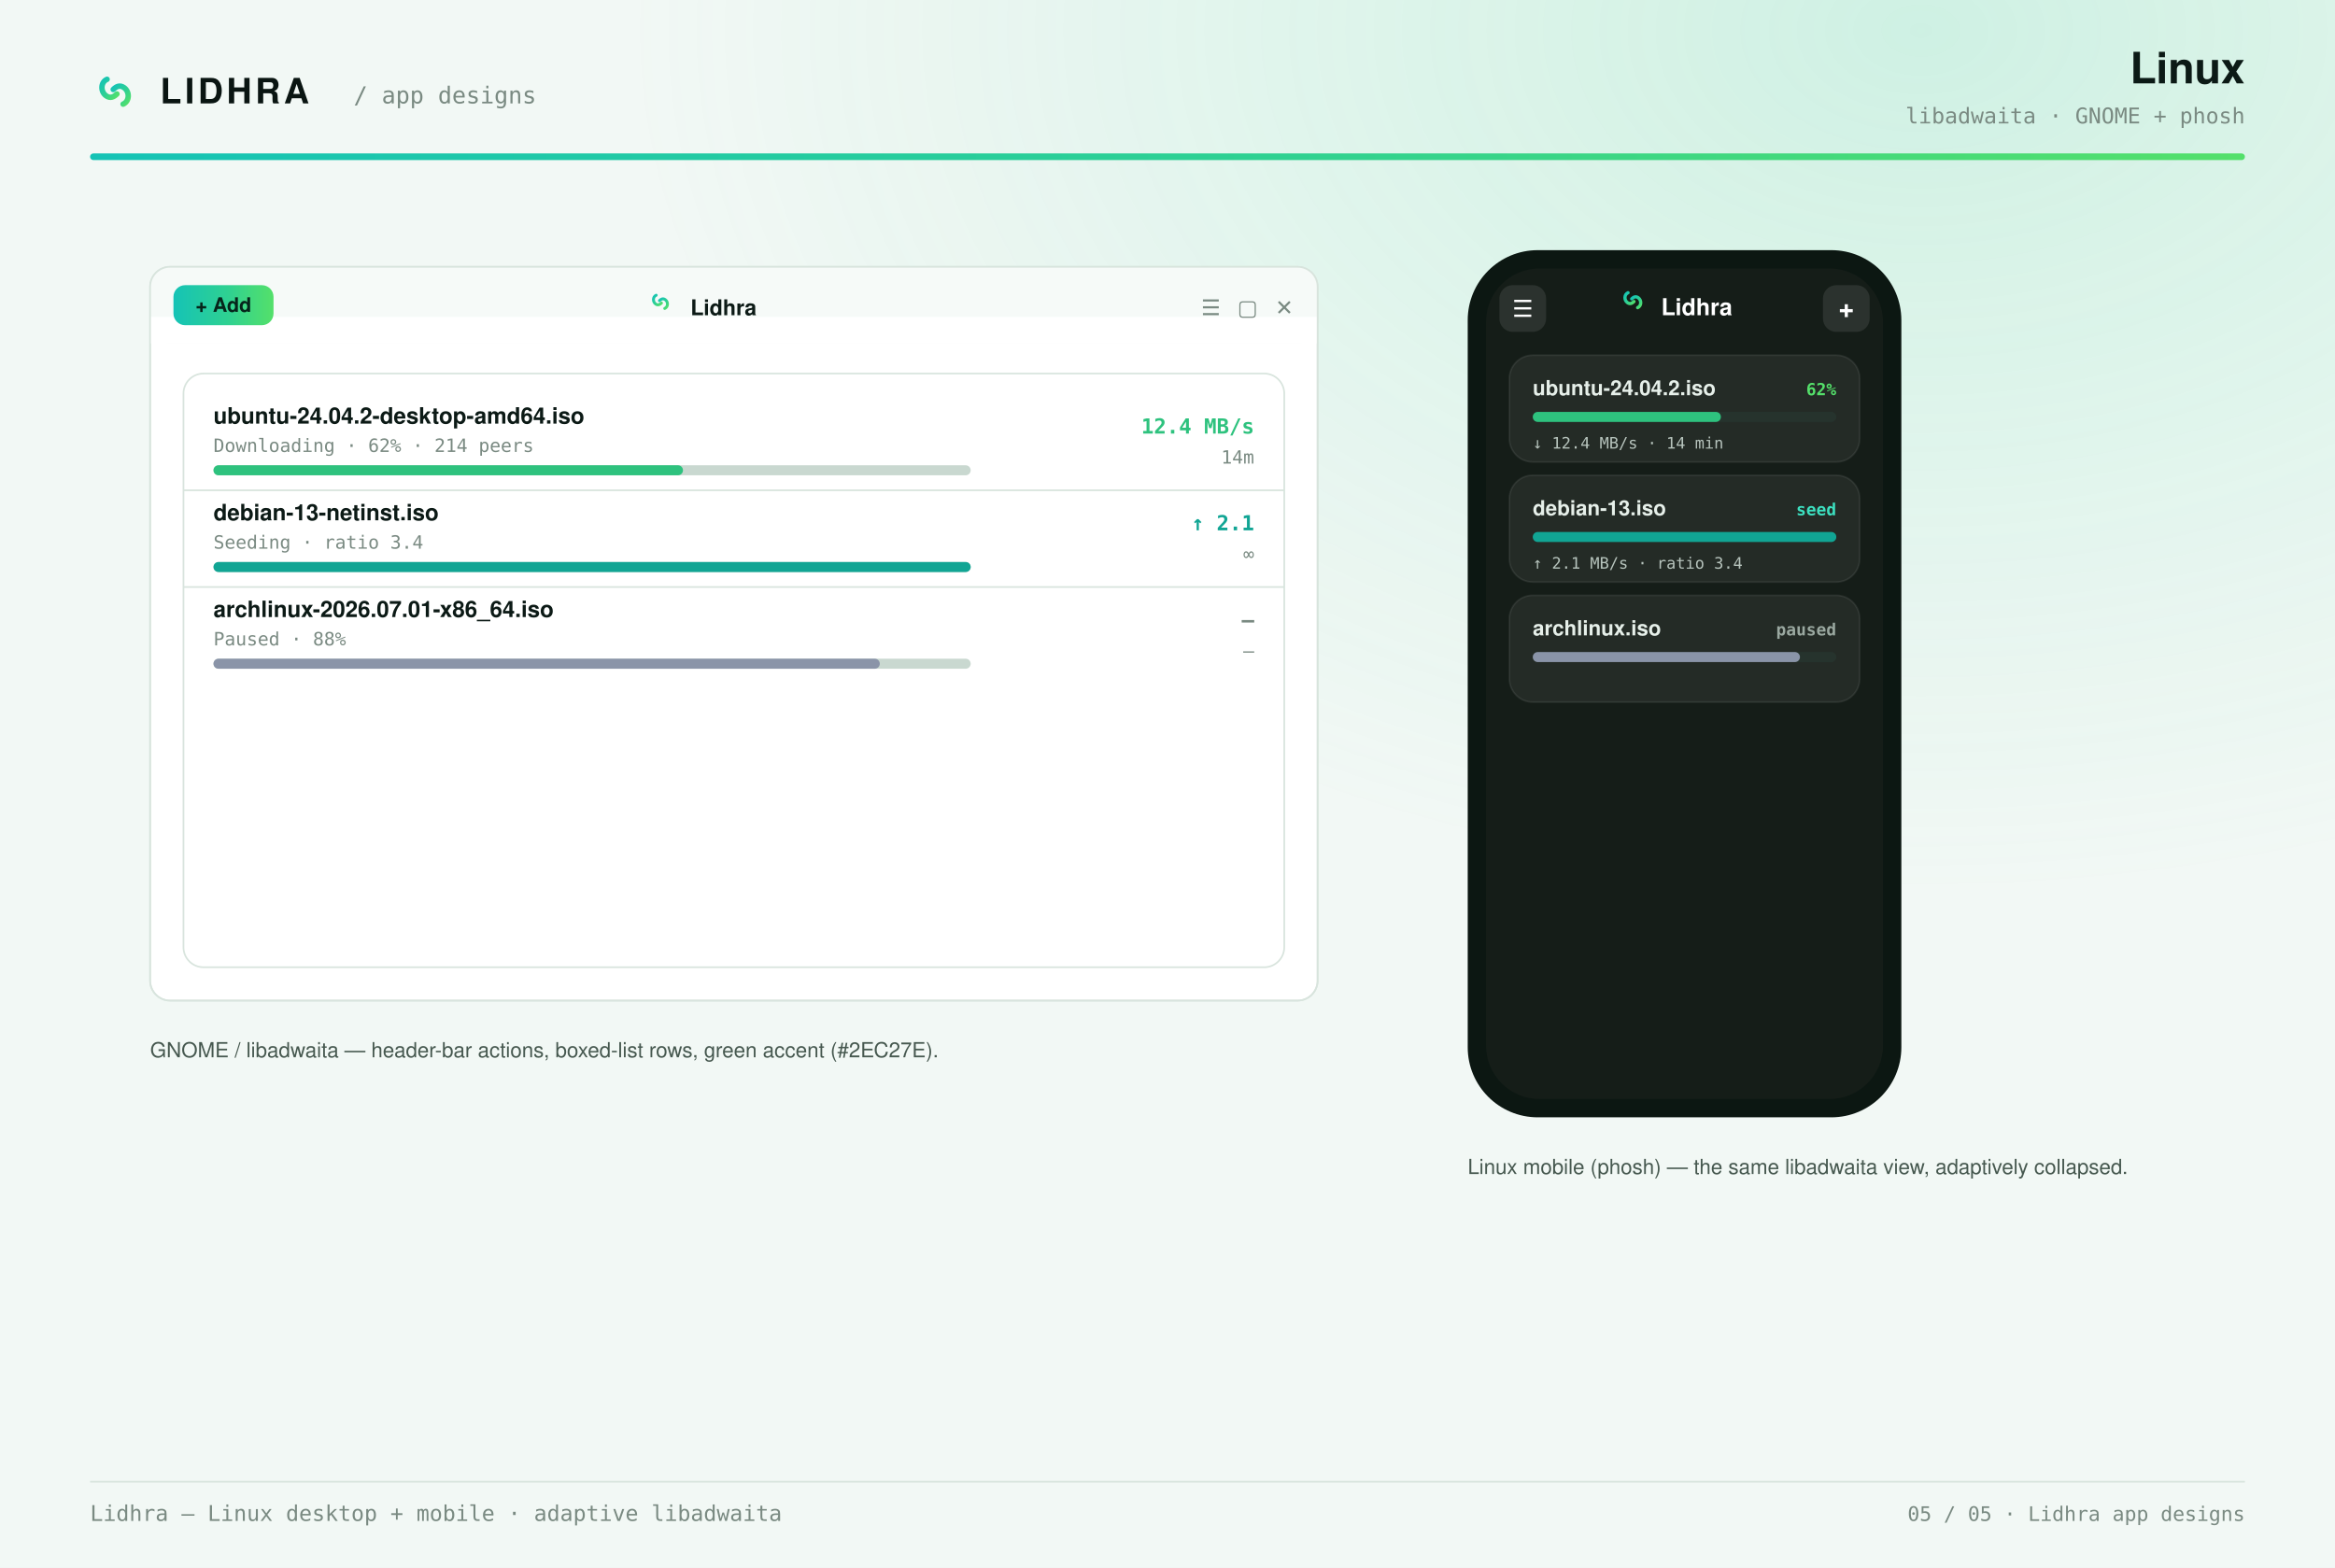
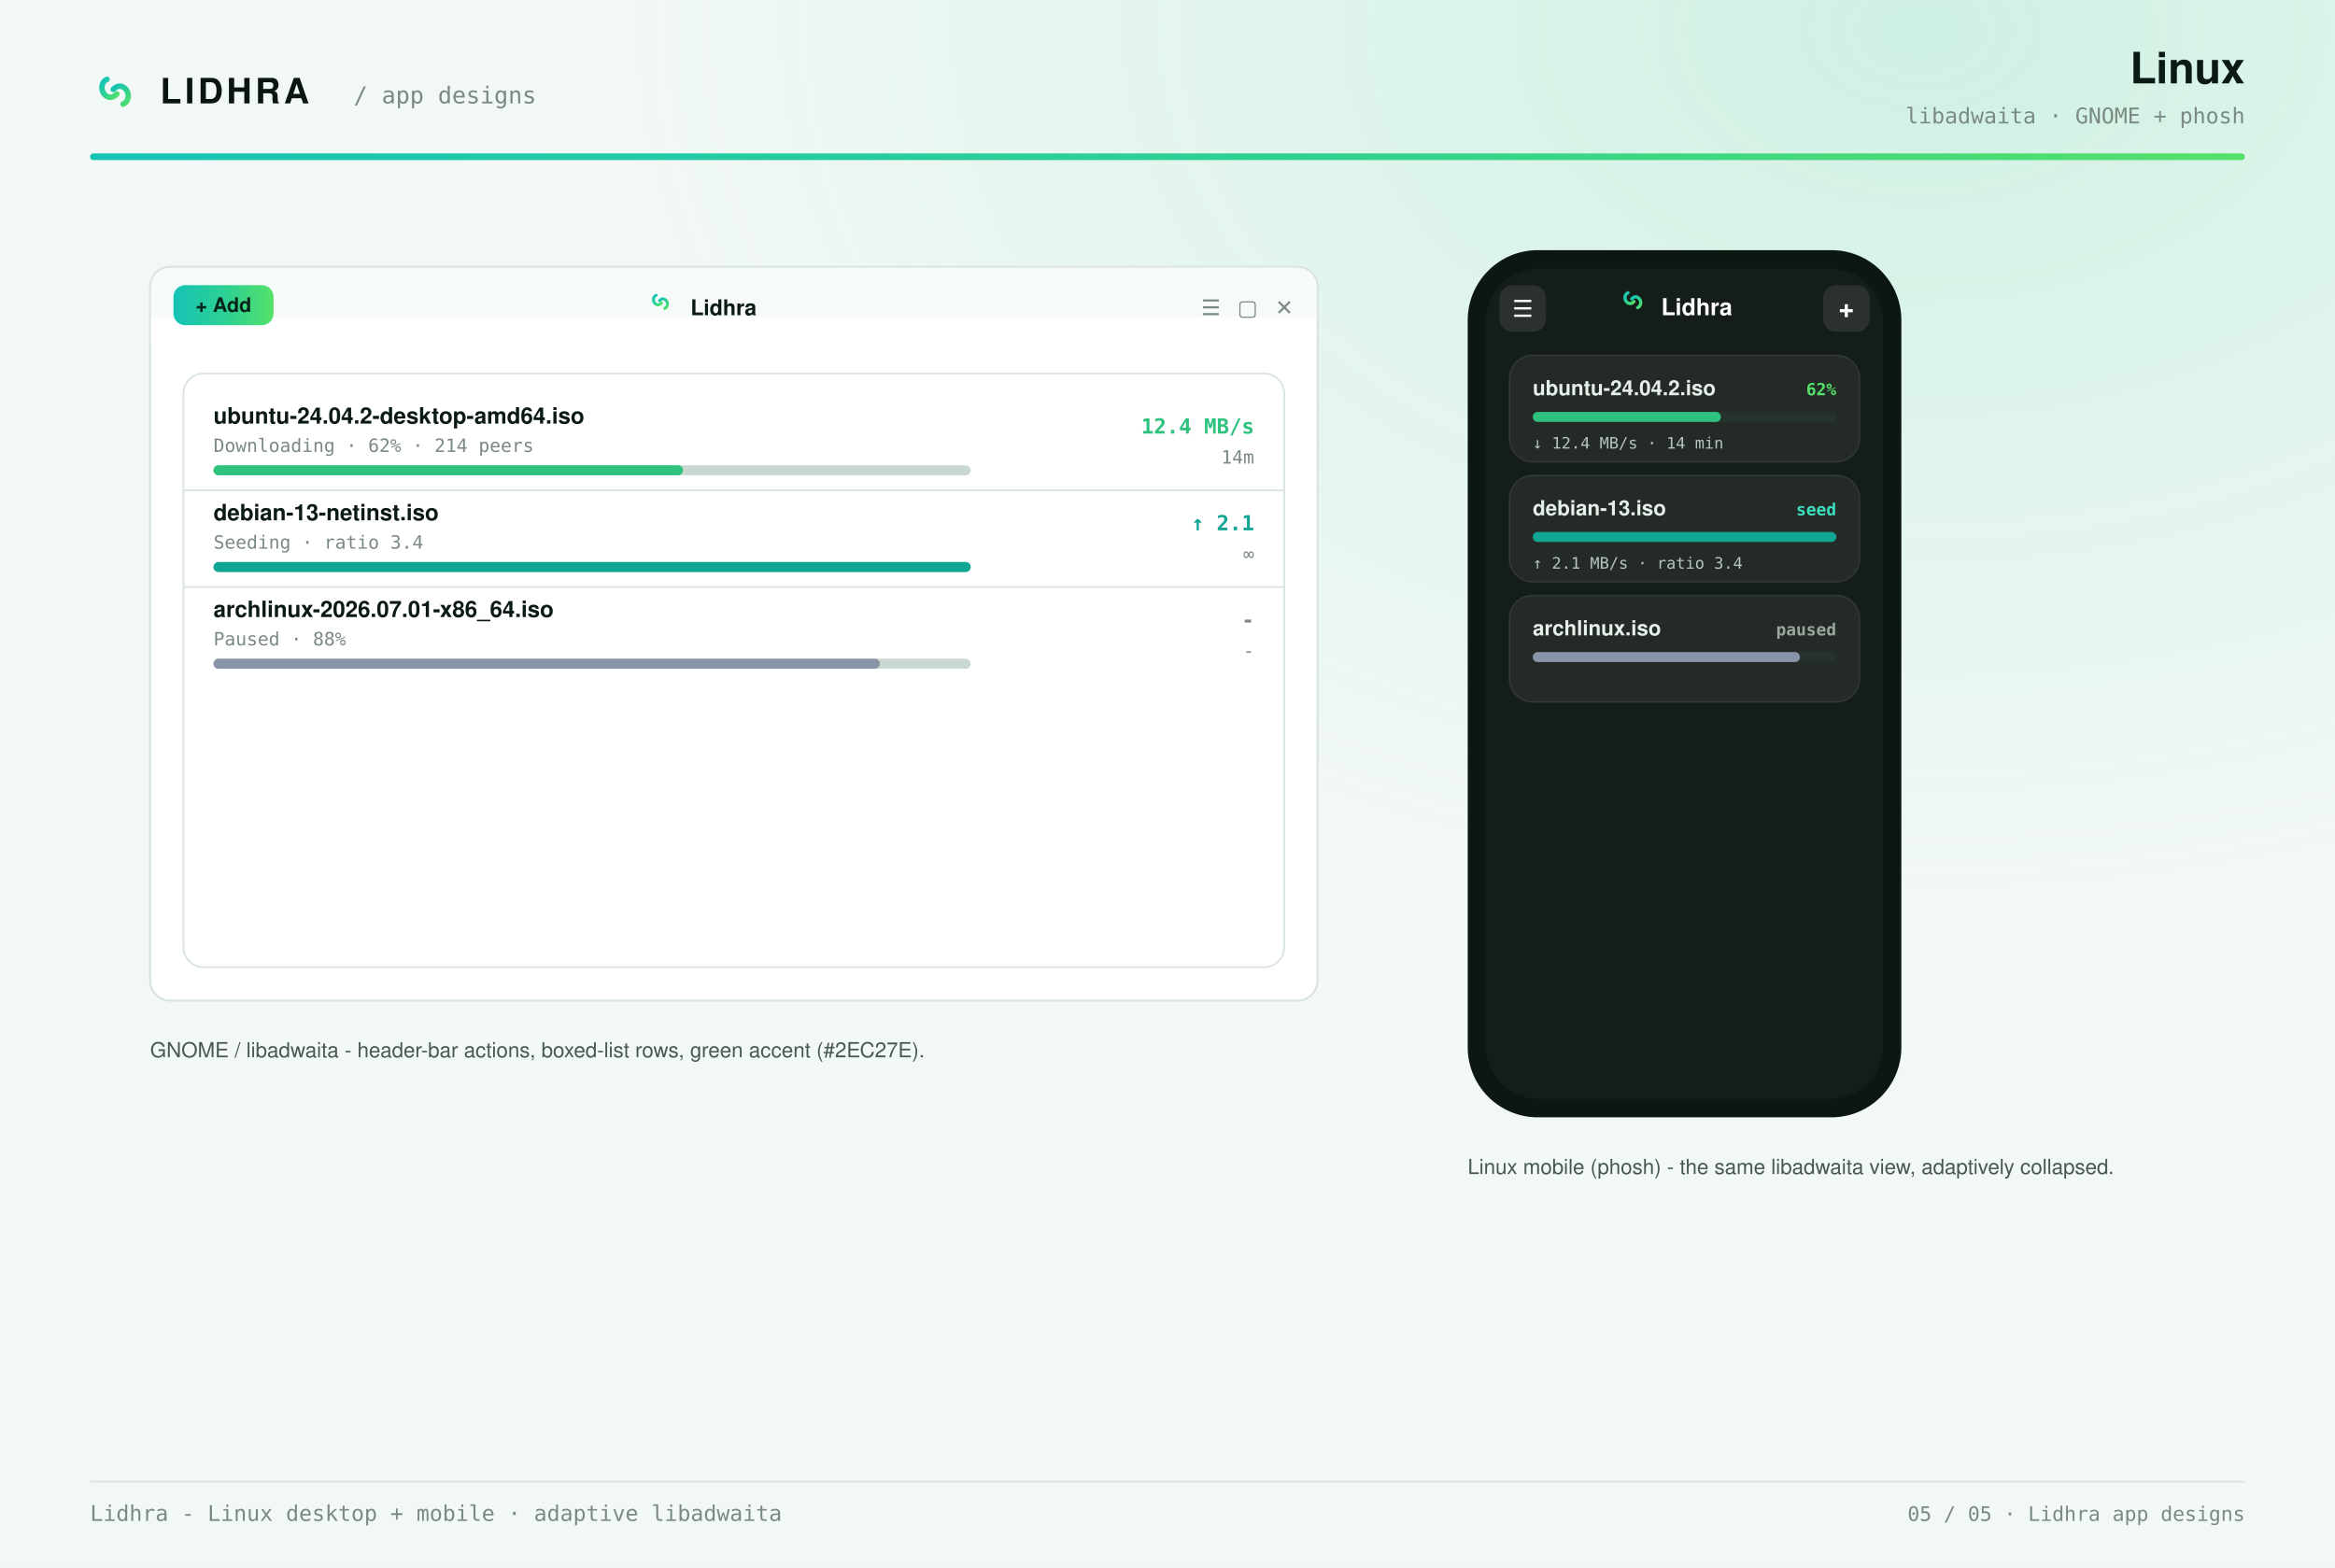
<svg xmlns="http://www.w3.org/2000/svg" width="1400" height="940" viewBox="0 0 1400 940">
  <defs>
    <linearGradient id="lg" x1="0" y1="0" x2="1" y2="1">
      <stop offset="0" stop-color="#15c3b6" />
      <stop offset=".55" stop-color="#2fd191" />
      <stop offset="1" stop-color="#54e06a" />
    </linearGradient>
    <linearGradient id="lgh" x1="0" y1="0" x2="1" y2="0">
      <stop offset="0" stop-color="#15c3b6" />
      <stop offset=".55" stop-color="#2fd191" />
      <stop offset="1" stop-color="#54e06a" />
    </linearGradient>
    <radialGradient id="glow" cx="82%" cy="2%" r="55%">
      <stop offset="0" stop-color="#2fd191" stop-opacity=".18" />
      <stop offset="1" stop-color="#2fd191" stop-opacity="0" />
    </radialGradient>
  </defs>
  <rect x="0" y="0" width="1400" height="940" rx="0" fill="#f2f8f5" />
  <rect x="0" y="0" width="1400" height="940" rx="0" fill="url(#glow)" />
  <g transform="translate(54,40) scale(0.02929688)" fill="none" stroke="url(#lg)" stroke-width="112" stroke-linecap="round" stroke-linejoin="round">
    <path d="M 348 258 C 214 315, 210 510, 326 594 C 414 658, 490 618, 550 558" />
    <path d="M 676 766 C 810 709, 814 514, 698 430 C 610 366, 534 406, 474 466" />
  </g>
  <text x="96" y="62" font-family="Helvetica Neue, Helvetica, Arial, sans-serif" font-size="21" font-weight="800" fill="#0a1512" letter-spacing="2">LIDHRA</text>
  <text x="212" y="62" font-family="Menlo, Consolas, monospace" font-size="14" font-weight="500" fill="#7a8a82">/ app designs</text>
  <text x="1346" y="50" font-family="Helvetica Neue, Helvetica, Arial, sans-serif" font-size="26" font-weight="800" fill="#0c1a16" text-anchor="end">Linux</text>
  <text x="1346" y="74" font-family="Menlo, Consolas, monospace" font-size="13" font-weight="500" fill="#7a8a82" text-anchor="end">libadwaita · GNOME + phosh</text>
  <rect x="54" y="92" width="1292" height="4" rx="2" fill="url(#lgh)" />
  <g>
    <rect x="90" y="160" width="700" height="440" rx="12" fill="#ffffff" stroke="#d8e4dd" stroke-width="1" />
    <rect x="90" y="160" width="700" height="46" rx="12" fill="#f6faf8" />
    <rect x="90" y="190" width="700" height="16" rx="0" fill="#ffffff" />
    <rect x="90" y="160" width="700" height="440" rx="12" fill="none" stroke="#d8e4dd" stroke-width="1" />
    <rect x="104" y="171" width="60" height="24" rx="7" fill="url(#lgh)" />
    <text x="134" y="187" font-family="Helvetica Neue, Helvetica, Arial, sans-serif" font-size="12" font-weight="700" fill="#06251b" text-anchor="middle">+ Add</text>
    <g transform="translate(388.0,173) scale(0.015625)" fill="none" stroke="url(#lg)" stroke-width="112" stroke-linecap="round" stroke-linejoin="round">
      <path d="M 348 258 C 214 315, 210 510, 326 594 C 414 658, 490 618, 550 558" />
      <path d="M 676 766 C 810 709, 814 514, 698 430 C 610 366, 534 406, 474 466" />
    </g>
    <text x="414.0" y="189" font-family="Helvetica Neue, Helvetica, Arial, sans-serif" font-size="13" font-weight="700" fill="#0c1a16">Lidhra</text>
    <text x="726" y="189" font-family="Helvetica Neue, Helvetica, Arial, sans-serif" font-size="13" font-weight="400" fill="#7a8a82" text-anchor="middle">☰</text>
    <text x="748" y="189" font-family="Helvetica Neue, Helvetica, Arial, sans-serif" font-size="13" font-weight="400" fill="#7a8a82" text-anchor="middle">▢</text>
    <text x="770" y="189" font-family="Helvetica Neue, Helvetica, Arial, sans-serif" font-size="13" font-weight="400" fill="#7a8a82" text-anchor="middle">✕</text>
    <rect x="110" y="224" width="660" height="356" rx="12" fill="#ffffff" stroke="#d8e4dd" stroke-width="1" />
    <text x="128" y="254" font-family="Helvetica Neue, Helvetica, Arial, sans-serif" font-size="13.5" font-weight="600" fill="#0c1a16">ubuntu-24.04.2-desktop-amd64.iso</text>
    <text x="128" y="271" font-family="Menlo, Consolas, monospace" font-size="11" font-weight="400" fill="#7a8a82">Downloading · 62% · 214 peers</text>
    <rect x="128" y="279" width="454" height="6" rx="3.0" fill="#c9d8d0" />
    <rect x="128" y="279" width="281.5" height="6" rx="3.0" fill="#2ec27e" />
    <text x="752" y="260" font-family="Menlo, Consolas, monospace" font-size="12.5" font-weight="600" fill="#2ec27e" text-anchor="end">12.4 MB/s</text>
    <text x="752" y="278" font-family="Menlo, Consolas, monospace" font-size="11" font-weight="400" fill="#7a8a82" text-anchor="end">14m</text>
    <line x1="110" y1="294" x2="770" y2="294" stroke="#d8e4dd" />
    <text x="128" y="312" font-family="Helvetica Neue, Helvetica, Arial, sans-serif" font-size="13.5" font-weight="600" fill="#0c1a16">debian-13-netinst.iso</text>
    <text x="128" y="329" font-family="Menlo, Consolas, monospace" font-size="11" font-weight="400" fill="#7a8a82">Seeding · ratio 3.4</text>
    <rect x="128" y="337" width="454" height="6" rx="3.0" fill="#c9d8d0" />
    <rect x="128" y="337" width="454.0" height="6" rx="3.0" fill="#11a594" />
    <text x="752" y="318" font-family="Menlo, Consolas, monospace" font-size="12.5" font-weight="600" fill="#11a594" text-anchor="end">↑ 2.1</text>
    <text x="752" y="336" font-family="Menlo, Consolas, monospace" font-size="11" font-weight="400" fill="#7a8a82" text-anchor="end">∞</text>
    <line x1="110" y1="352" x2="770" y2="352" stroke="#d8e4dd" />
    <text x="128" y="370" font-family="Helvetica Neue, Helvetica, Arial, sans-serif" font-size="13.5" font-weight="600" fill="#0c1a16">archlinux-2026.07.01-x86_64.iso</text>
    <text x="128" y="387" font-family="Menlo, Consolas, monospace" font-size="11" font-weight="400" fill="#7a8a82">Paused · 88%</text>
    <rect x="128" y="395" width="454" height="6" rx="3.0" fill="#c9d8d0" />
    <rect x="128" y="395" width="399.5" height="6" rx="3.0" fill="#8a94a8" />
-     <text x="752" y="376" font-family="Menlo, Consolas, monospace" font-size="12.5" font-weight="600" fill="#7a8a82" text-anchor="end">—</text>
-     <text x="752" y="394" font-family="Menlo, Consolas, monospace" font-size="11" font-weight="400" fill="#7a8a82" text-anchor="end">—</text>
-     <text x="90" y="634" font-family="Helvetica Neue, Helvetica, Arial, sans-serif" font-size="12.5" font-weight="400" fill="#46584f">GNOME / libadwaita — header-bar actions, boxed-list rows, green accent (#2EC27E).</text>
+     <text x="752" y="376" font-family="Menlo, Consolas, monospace" font-size="12.5" font-weight="600" fill="#7a8a82" text-anchor="end">-</text>
+     <text x="752" y="394" font-family="Menlo, Consolas, monospace" font-size="11" font-weight="400" fill="#7a8a82" text-anchor="end">-</text>
+     <text x="90" y="634" font-family="Helvetica Neue, Helvetica, Arial, sans-serif" font-size="12.5" font-weight="400" fill="#46584f">GNOME / libadwaita - header-bar actions, boxed-list rows, green accent (#2EC27E).</text>
    <rect x="880" y="150" width="260" height="520" rx="42" fill="#0c1712" />
    <rect x="891" y="161" width="238" height="498" rx="32" fill="#151d18" />
    <rect x="899" y="171" width="28" height="28" rx="8" fill="#ffffff18" />
    <text x="913" y="190" font-family="Helvetica Neue, Helvetica, Arial, sans-serif" font-size="14" font-weight="400" fill="#fff" text-anchor="middle">☰</text>
    <g transform="translate(970.0,171) scale(0.01757812)" fill="none" stroke="url(#lg)" stroke-width="112" stroke-linecap="round" stroke-linejoin="round">
      <path d="M 348 258 C 214 315, 210 510, 326 594 C 414 658, 490 618, 550 558" />
      <path d="M 676 766 C 810 709, 814 514, 698 430 C 610 366, 534 406, 474 466" />
    </g>
    <text x="996.0" y="189" font-family="Helvetica Neue, Helvetica, Arial, sans-serif" font-size="14" font-weight="700" fill="#fff">Lidhra</text>
    <rect x="1093" y="171" width="28" height="28" rx="8" fill="#ffffff18" />
    <text x="1107" y="190" font-family="Helvetica Neue, Helvetica, Arial, sans-serif" font-size="16" font-weight="600" fill="#fff" text-anchor="middle">+</text>
    <rect x="905" y="213" width="210" height="64" rx="14" fill="#ffffff10" stroke="#ffffff14" stroke-width="1" />
    <text x="919" y="237" font-family="Helvetica Neue, Helvetica, Arial, sans-serif" font-size="12.5" font-weight="600" fill="#e6efe9">ubuntu-24.04.2.iso</text>
    <text x="1101" y="237" font-family="Menlo, Consolas, monospace" font-size="10" font-weight="600" fill="#54e06a" text-anchor="end">62%</text>
    <rect x="919" y="247" width="182" height="6" rx="3.0" fill="#26332d" />
    <rect x="919" y="247" width="112.8" height="6" rx="3.0" fill="#2ec27e" />
    <text x="919" y="269" font-family="Menlo, Consolas, monospace" font-size="9.5" font-weight="400" fill="#b7c4bd">↓ 12.4 MB/s · 14 min</text>
    <rect x="905" y="285" width="210" height="64" rx="14" fill="#ffffff10" stroke="#ffffff14" stroke-width="1" />
    <text x="919" y="309" font-family="Helvetica Neue, Helvetica, Arial, sans-serif" font-size="12.5" font-weight="600" fill="#e6efe9">debian-13.iso</text>
    <text x="1101" y="309" font-family="Menlo, Consolas, monospace" font-size="10" font-weight="600" fill="#3ce0c0" text-anchor="end">seed</text>
    <rect x="919" y="319" width="182" height="6" rx="3.0" fill="#26332d" />
    <rect x="919" y="319" width="182.0" height="6" rx="3.0" fill="#11a594" />
    <text x="919" y="341" font-family="Menlo, Consolas, monospace" font-size="9.5" font-weight="400" fill="#b7c4bd">↑ 2.1 MB/s · ratio 3.4</text>
    <rect x="905" y="357" width="210" height="64" rx="14" fill="#ffffff10" stroke="#ffffff14" stroke-width="1" />
    <text x="919" y="381" font-family="Helvetica Neue, Helvetica, Arial, sans-serif" font-size="12.5" font-weight="600" fill="#e6efe9">archlinux.iso</text>
    <text x="1101" y="381" font-family="Menlo, Consolas, monospace" font-size="10" font-weight="600" fill="#9aa8a0" text-anchor="end">paused</text>
    <rect x="919" y="391" width="182" height="6" rx="3.0" fill="#26332d" />
    <rect x="919" y="391" width="160.2" height="6" rx="3.0" fill="#8a94a8" />
-     <text x="880" y="704" font-family="Helvetica Neue, Helvetica, Arial, sans-serif" font-size="12.5" font-weight="400" fill="#46584f">Linux mobile (phosh) — the same libadwaita view, adaptively collapsed.</text>
+     <text x="880" y="704" font-family="Helvetica Neue, Helvetica, Arial, sans-serif" font-size="12.5" font-weight="400" fill="#46584f">Linux mobile (phosh) - the same libadwaita view, adaptively collapsed.</text>
  </g>
  <rect x="54" y="888" width="1292" height="1" fill="#d8e4dd" />
-   <text x="54" y="912" font-family="Menlo, Consolas, monospace" font-size="13" font-weight="400" fill="#7a8a82">Lidhra — Linux desktop + mobile · adaptive libadwaita</text>
+   <text x="54" y="912" font-family="Menlo, Consolas, monospace" font-size="13" font-weight="400" fill="#7a8a82">Lidhra - Linux desktop + mobile · adaptive libadwaita</text>
  <text x="1346" y="912" font-family="Menlo, Consolas, monospace" font-size="12" font-weight="500" fill="#7a8a82" text-anchor="end">05 / 05  ·  Lidhra app designs</text>
</svg>
